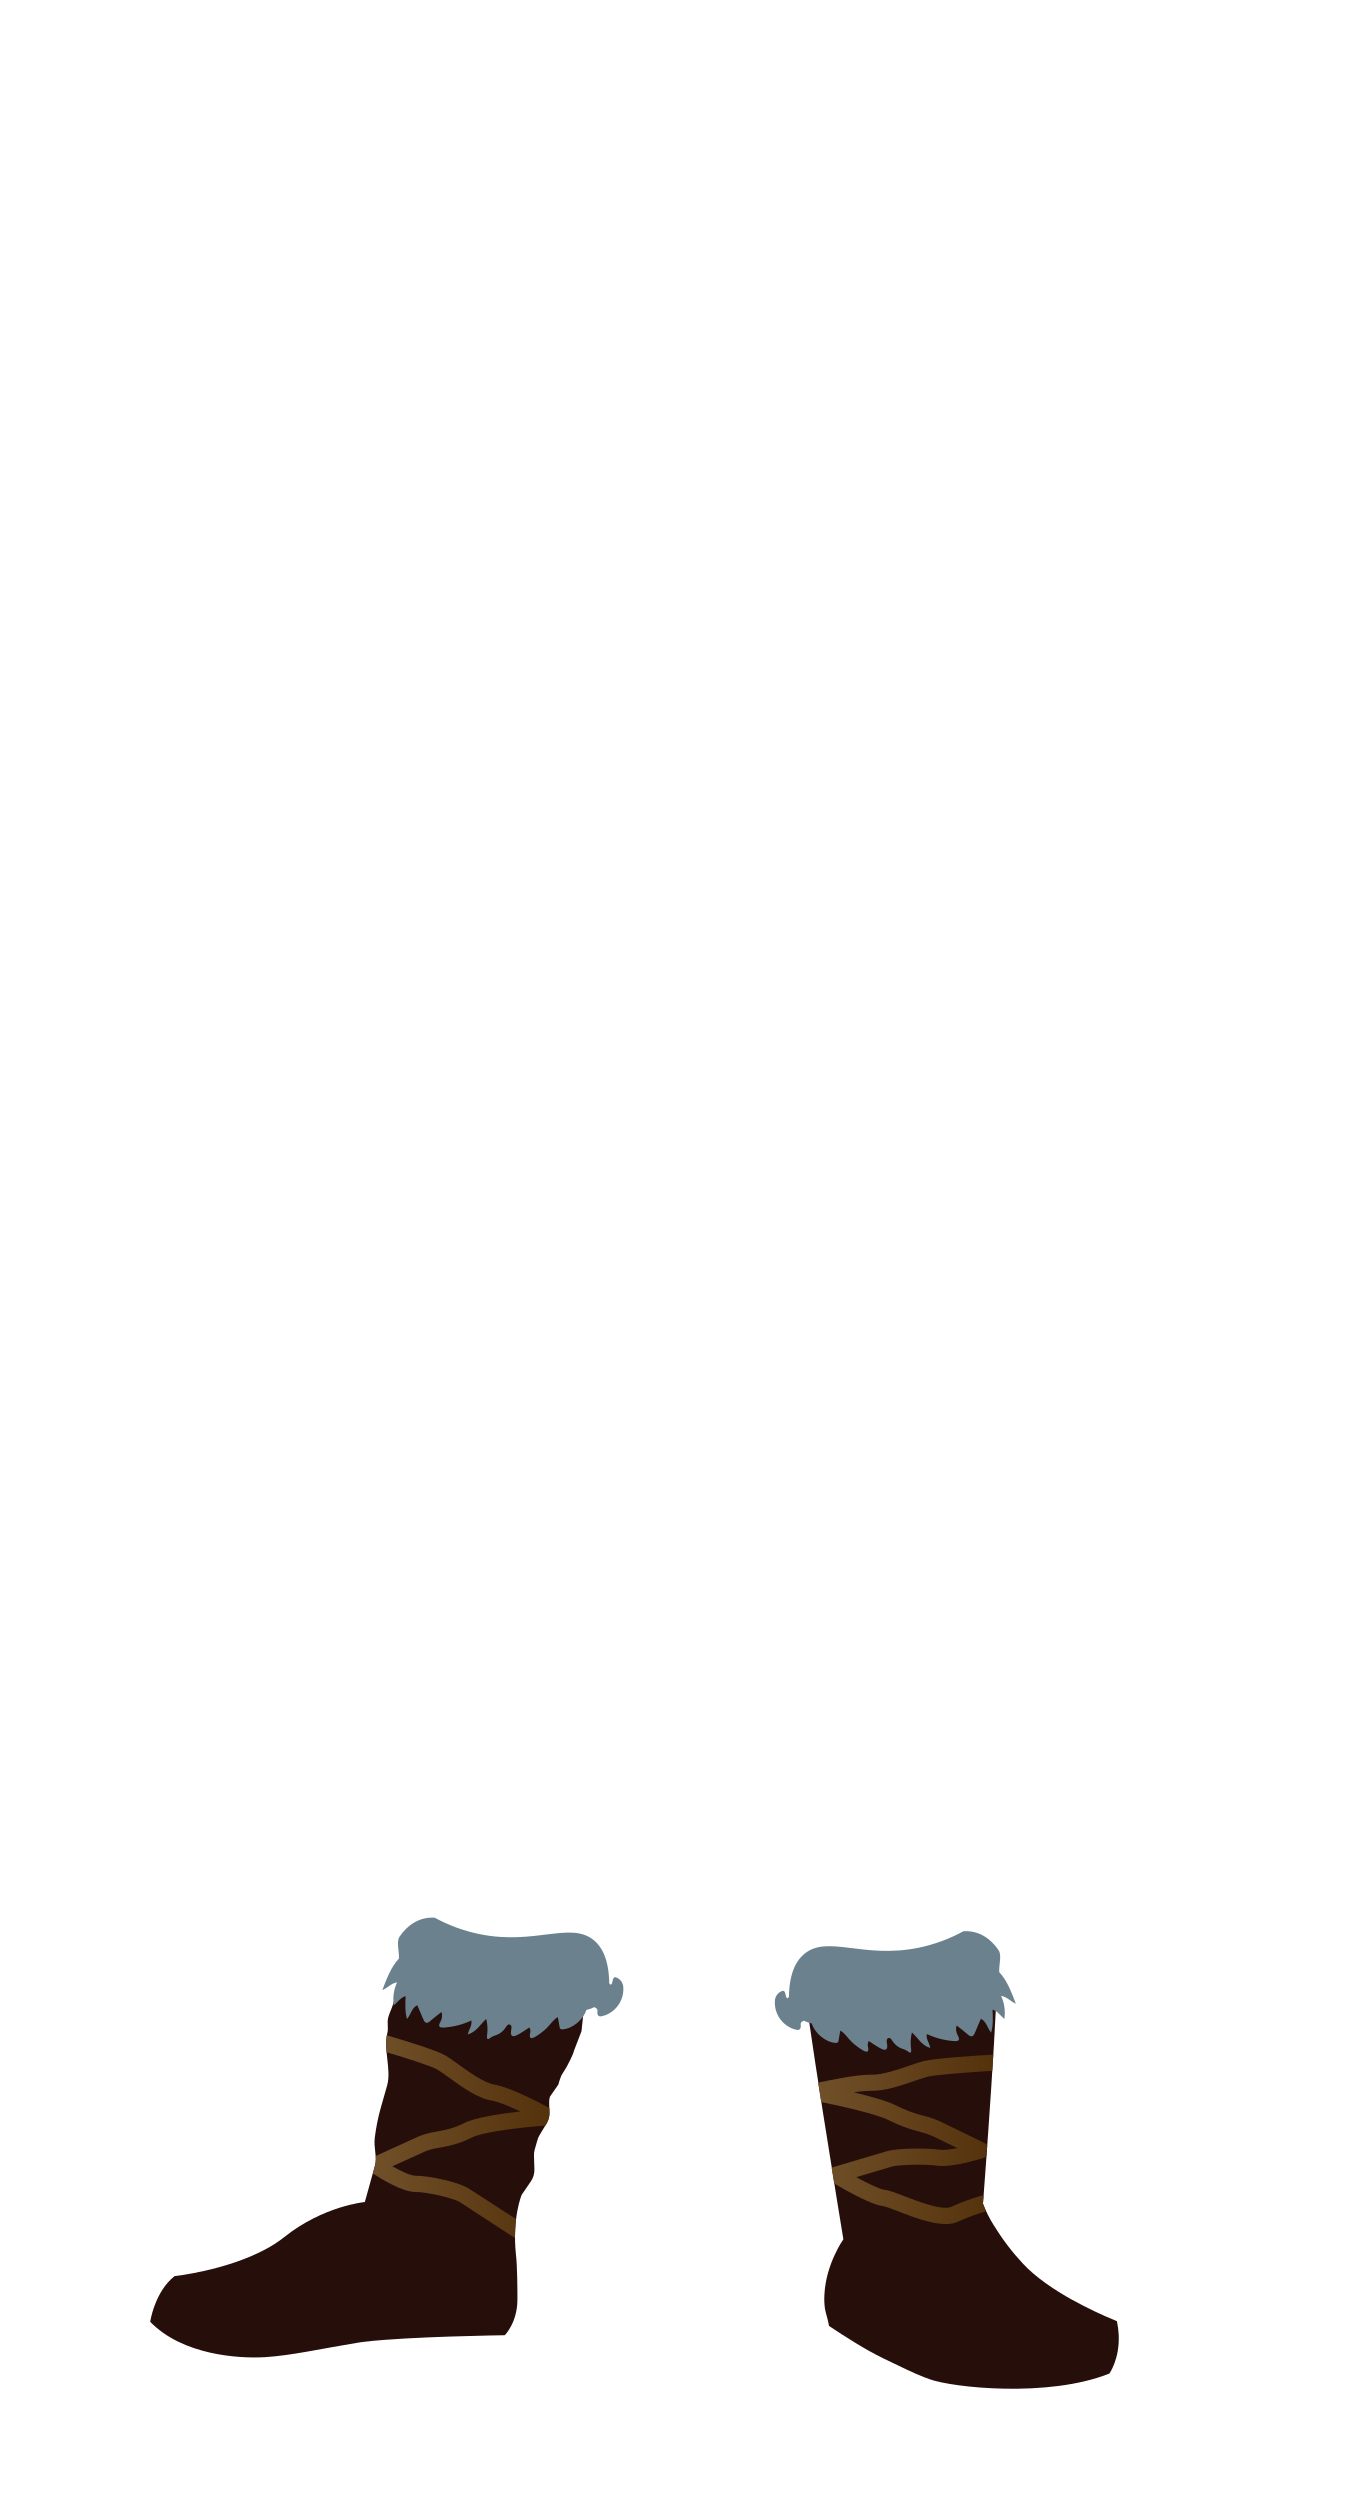
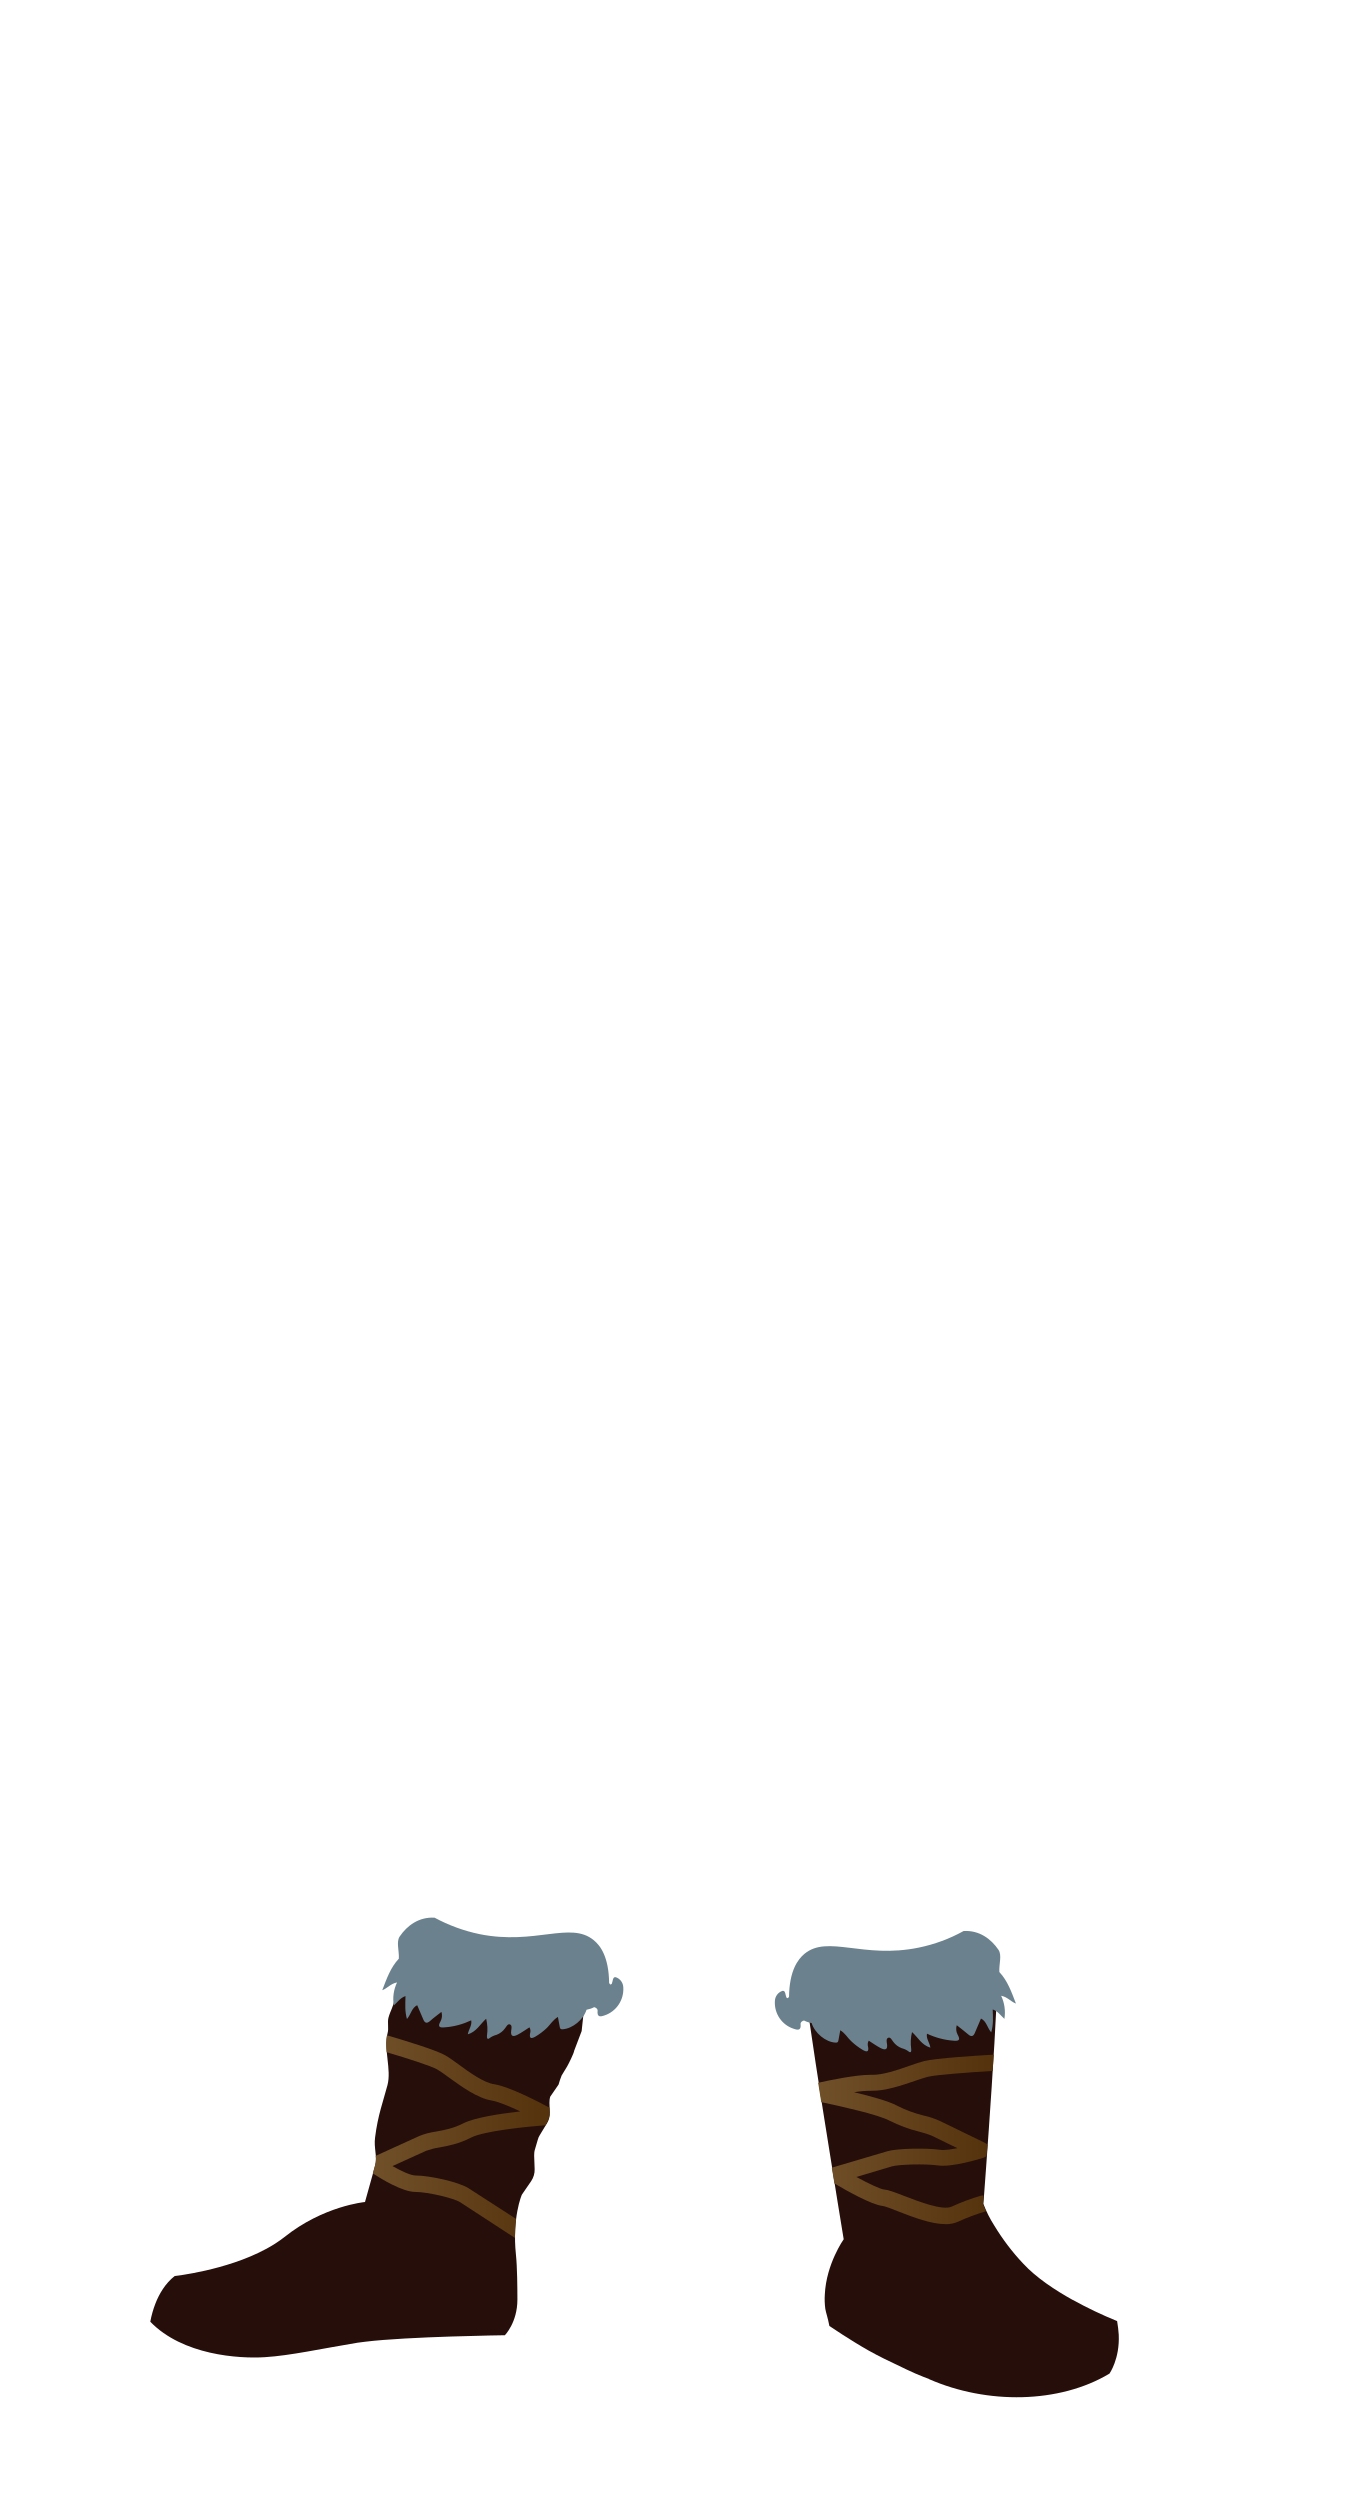
- <svg xmlns="http://www.w3.org/2000/svg" xmlns:xlink="http://www.w3.org/1999/xlink" viewBox="0 0 837.33 1537">
-   <defs>
-     <style>.cls-1{fill:none;}.cls-2,.cls-3,.cls-5,.cls-6{fill-rule:evenodd;}.cls-2{fill:url(#Áåçûìÿííûé_ãðàäèåíò_100);}.cls-3{fill:#260e0b;}.cls-4{fill:#6b828e;}.cls-5{fill:url(#linear-gradient);}.cls-6{fill:url(#linear-gradient-2);}</style>
-     <linearGradient id="Áåçûìÿííûé_ãðàäèåíò_100" x1="263.67" y1="1361.51" x2="263" y2="1313.72" gradientUnits="userSpaceOnUse">
-       <stop offset="0" stop-color="#ffa486" />
-       <stop offset="1" stop-color="#ffb886" />
-     </linearGradient>
-     <linearGradient id="linear-gradient" x1="229.21" y1="1313.67" x2="337.84" y2="1313.67" gradientUnits="userSpaceOnUse">
-       <stop offset="0.01" stop-color="#705029" />
-       <stop offset="1" stop-color="#54320c" />
-     </linearGradient>
-     <linearGradient id="linear-gradient-2" x1="503.04" y1="1315.24" x2="610.65" y2="1315.24" xlink:href="#linear-gradient" />
-   </defs>
-   <g id="Layer_2" data-name="Layer 2">
+ <svg xmlns="http://www.w3.org/2000/svg" version="1.1" id="Layer_1" x="0px" y="0px" viewBox="0 0 837.3 1537" style="enable-background:new 0 0 837.3 1537;" xml:space="preserve">
+   <style type="text/css">
+ 	.st0{fill:none;}
+ 	.st1{fill-rule:evenodd;clip-rule:evenodd;fill:url(#SVGID_1_);}
+ 	.st2{fill-rule:evenodd;clip-rule:evenodd;fill:#260E0B;}
+ 	.st3{fill:#6B828E;}
+ 	.st4{fill-rule:evenodd;clip-rule:evenodd;fill:url(#SVGID_00000040542161096972321050000003741937311015870370_);}
+ 	.st5{fill-rule:evenodd;clip-rule:evenodd;fill:url(#SVGID_00000124138744478294717600000015055009717979530891_);}
+ </style>
+   <g id="Layer_2_00000127764996675302941070000016708596771448321413_">
    <g id="base">
-       <rect class="cls-1" width="837.33" height="1537" />
+       <rect class="st0" width="837.3" height="1537" />
    </g>
    <g id="feet_02">
-       <path class="cls-2" d="M240.33,1314l-12.65,35.31s36.74,15.72,50.82,11.23,20.82-11.23,20.82-11.23S258.5,1316.08,240.33,1314Z" />
-       <path class="cls-3" d="M317.22,1386.22c.83,7.45.89,20.65.89,27.56,0,14.11-7.74,21.91-7.74,21.91s-60,.83-85.93,4c-1.71.2-3.33.39-4.7.64-22.39,3.67-41.05,7.93-57,8.86s-50.51-1.22-70.4-21.75a54.94,54.94,0,0,1,3.24-11.31c2.25-5.64,5.92-12.2,11.75-16.76,0,0,31.6-3.43,55.9-16.51a74.41,74.41,0,0,0,11.46-7.44c24.15-19.3,49.61-21.61,49.61-21.61s2.49-8.87,6.28-22.63c1.4-5.1-1-10.69-.14-17.11,1.72-13.7,4.89-21.93,7.62-32.11,2.61-9.71-2.49-22.25.09-32.13.75-2.88-.25-6.42.48-9.26,1.1-4.26,3.47-7.78,3.79-11.88,1.13-14.17,11.56-21.39,13.74-31.37,0,0,59.79,5.91,65.92,4s32.32,4.35,40,4.35l-4.58,43.12-4.65,12.08c-.19,1.65-3.53,8.17-4.34,9.61l-3.41,5.58a48.67,48.67,0,0,0-1.86,5.58l-5.15,7.41a12.23,12.23,0,0,0-.48,3.81l.19,5.9a12.36,12.36,0,0,1-1.78,6.78l-4.28,7.09a12.46,12.46,0,0,0-1.3,3l-1.68,5.84a12.5,12.5,0,0,0-.47,3.8l.26,8.44a12.41,12.41,0,0,1-2.14,7.35l-5.68,8.31S314.77,1363.59,317.22,1386.22Z" />
-       <path class="cls-3" d="M687.77,1435.4c.73,14.94-5.73,23.86-5.73,23.86-37.38,15-96.46,8.71-110.86,3.38l0-.05c-1.13-.4-2.2-.79-3.23-1.18-7.2-2.84-12.25-5.44-24.55-11.32-3-1.47-6.27-3.18-9.55-5-12-6.81-24.15-15.09-24.15-15.09-1-5.29-2-7.69-2.5-10.48a41.87,41.87,0,0,1-.34-8.92c.93-18.81,11.64-33.88,11.64-33.88s-25.73-156.45-24.11-160.43c7.68-19,118.3-11,118.3-11,2.45,7.94-8.35,149.63-8.35,149.63l.05.05a74.87,74.87,0,0,0,6.71,13.33l.05,0a143.41,143.41,0,0,0,17.69,23.32c8,8.67,19.74,16.41,30.52,22.44a.15.15,0,0,0,.1,0,251.41,251.41,0,0,0,27.23,13A53,53,0,0,1,687.77,1435.4Z" />
-       <path class="cls-4" d="M383.21,1221.85a6.76,6.76,0,0,0-4.63-6.22c-2-.52-1.75,2.59-2.5,4.1-.1.18-.45.24-.87.44l-.66-.93c-.24-16-5.3-23-9.48-26.4-14.32-11.79-36.13,3.22-70.23-3.74A99.25,99.25,0,0,1,267.25,1179c-9.62-.63-16.93,4.78-21.53,11.55-2.22,3.28-.19,8.79-.47,13.59-5.05,5.41-7.48,12.45-10.2,19.36,3.18-1.2,5.22-4.11,9.07-4.76a24.67,24.67,0,0,0-2,14.22c2.52-2.29,4.15-4.75,7.24-5.79-.14,4.85-.5,9.33.86,14.14,2.5-2.94,2.87-6.87,6.34-8.48,1.32,3.1,2.51,6,3.81,8.92.93,2.08,2.2,2.52,4.1.81,2.15-1.92,4.49-3.63,7-5.62a7.78,7.78,0,0,1-.62,5.93c-2,3.52-.28,3.89,2.73,3.62a46.63,46.63,0,0,0,16.19-4.29c.63,3.19-1.55,5.3-2.14,8.57,5.43-1.6,7.61-6.28,11.32-9.55a27.22,27.22,0,0,1,.47,10.4c-.23,1.35.17,2.73,1.48,1.63a12.42,12.42,0,0,1,4.35-2.13,11.43,11.43,0,0,0,5.2-4c.75-1,1.58-2.91,3-2.43s1,2.48.77,3.72c-.64,4.11,1.46,3.93,4,2.6s4.82-3,7.24-4.54a4.63,4.63,0,0,1,.41,3.8c-.63,3.35.93,3.21,3.1,2a37.22,37.22,0,0,0,7.26-5.52c2.15-2.06,3.64-4.83,6.7-6.67.42,2.27.82,4.12,1.08,6,.16,1.15.51,1.65,1.82,1.58,6.1-.36,12.77-5.89,14.7-12a15.32,15.32,0,0,0,4.67-1.64c1.25.33,2.24,1.08,2.11,2.23-.43,4,1.59,3.75,4.22,2.92A17.18,17.18,0,0,0,383.21,1221.85Z" />
-       <path class="cls-4" d="M476.4,1230.2A6.74,6.74,0,0,1,481,1224c2-.52,1.76,2.6,2.51,4.1.09.19.44.24.86.45.23-.31.45-.63.67-.94.23-15.95,5.29-22.94,9.48-26.39,14.31-11.8,36.12,3.22,70.22-3.75a99.47,99.47,0,0,0,27.6-10.15c9.61-.62,16.93,4.78,21.52,11.55,2.22,3.28.2,8.79.47,13.59,5.06,5.41,7.48,12.45,10.21,19.36-3.18-1.19-5.22-4.11-9.08-4.76a24.6,24.6,0,0,1,2,14.22c-2.52-2.28-4.14-4.75-7.24-5.78.15,4.84.5,9.33-.86,14.14-2.5-2.95-2.87-6.88-6.34-8.49-1.31,3.1-2.51,6-3.8,8.92-.94,2.08-2.21,2.52-4.11.82-2.15-1.93-4.49-3.64-7-5.63a7.78,7.78,0,0,0,.62,5.93c2,3.52.29,3.89-2.73,3.62a46.69,46.69,0,0,1-16.19-4.29c-.63,3.2,1.56,5.3,2.14,8.57-5.43-1.59-7.6-6.28-11.32-9.55a27,27,0,0,0-.46,10.4c.22,1.36-.17,2.74-1.48,1.63a12.46,12.46,0,0,0-4.36-2.13,11.41,11.41,0,0,1-5.19-4c-.76-1-1.58-2.9-3-2.43s-1,2.48-.78,3.72c.65,4.11-1.46,3.93-4,2.61s-4.82-3-7.25-4.54a4.64,4.64,0,0,0-.41,3.79c.63,3.35-.92,3.21-3.1,2a36.83,36.83,0,0,1-7.26-5.52c-2.15-2-3.64-4.83-6.7-6.67-.41,2.27-.81,4.12-1.08,6-.16,1.16-.51,1.65-1.82,1.58-6.09-.35-12.77-5.89-14.7-12a15.24,15.24,0,0,1-4.67-1.64c-1.25.33-2.23,1.08-2.11,2.24.43,4-1.59,3.75-4.22,2.92A17.17,17.17,0,0,1,476.4,1230.2Z" />
-       <path class="cls-5" d="M282.07,1269.33c-3.17-2.29-5.9-4.27-8.22-5.62-5.44-3.17-24.44-9-36-12.38a39,39,0,0,0-.16,10.38c12.88,3.83,27.45,8.51,31.11,10.64,1.9,1.11,4.57,3,7.41,5.08,7.76,5.61,17.43,12.6,26.07,14,4.12.7,11,3.58,17.63,6.71-12.47,1.39-28.12,3.75-35,7.34-6,3.1-11.76,4.17-16.87,5.12a45,45,0,0,0-10.25,2.7L231,1325.49a16.66,16.66,0,0,1-.38,5.66l-1.4,5.08c4.91,3.24,18.09,11.4,26.23,11.4,7.61,0,23.71,3.93,27.3,6.25L316.63,1376a91.74,91.74,0,0,1,.67-11.66l-29.13-18.85c-6-3.9-24.12-7.86-32.73-7.86-2.95,0-8.77-2.69-14.23-5.79l20.71-9.38a38.16,38.16,0,0,1,7.94-2c5.52-1,12.38-2.29,19.67-6.08,7.68-4,33.57-6.68,45.79-7.61l.74-1.24a12.36,12.36,0,0,0,1.78-6.78l-.09-2.77c-6.54-3.53-24.3-12.78-33.8-14.38C297.61,1280.55,288.63,1274.07,282.07,1269.33Z" />
-       <path class="cls-6" d="M552.33,1359.56c9.25,3.56,20.21,7.78,29,7.78a18.56,18.56,0,0,0,7.49-1.38,126.93,126.93,0,0,1,16.73-6.26,5.3,5.3,0,0,0,.7-.26,44,44,0,0,1-1.92-4.53l-.05-.05s.14-1.79.38-5a4.82,4.82,0,0,0-1.64.13,132.24,132.24,0,0,0-18.24,6.78c-5.49,2.42-20.12-3.22-28.86-6.58-6.22-2.4-9.86-3.76-12.53-4-2.33-.21-9.4-3.57-17-7.67l21.81-6.48c4-1.18,20.42-1.69,28.29-.56,8.85,1.26,26-4.12,28-4.74a5,5,0,0,0,2-1.17c.15-2.15.31-4.36.47-6.65a5.07,5.07,0,0,0-1.76-1.44l-27.63-13.42a57.25,57.25,0,0,0-9.61-3.25,76.83,76.83,0,0,1-16.5-6.1c-5.16-2.78-16.11-5.83-26.53-8.33a70.51,70.51,0,0,1,10.65-.94c8.44.18,18.61-3.32,26.79-6.14,3.15-1.08,5.87-2,7.88-2.53,4.75-1.22,25.11-2.73,39.81-3.6.22-3.38.43-6.74.63-10-9.15.53-36.09,2.22-42.92,4-2.4.61-5.3,1.61-8.65,2.77-7.43,2.56-16.68,5.75-23.32,5.59H535c-8.73,0-24.48,3.23-32,4.9l1.85,11.88c12.94,2.66,35,7.66,41.78,11.3a86.16,86.16,0,0,0,18.56,6.93,53.23,53.23,0,0,1,7.93,2.61l15.43,7.5c-4.24.85-8.26,1.37-10.64,1-8.26-1.18-26.49-.93-32.55.88l-33.06,9.81a5.18,5.18,0,0,0-1,.45c.54,3.32,1.06,6.55,1.56,9.63,6.92,4.08,23,13.2,29.61,13.8C543.9,1356.31,548.58,1358.11,552.33,1359.56Z" />
+       <linearGradient id="SVGID_1_" gradientUnits="userSpaceOnUse" x1="263.671" y1="176.53" x2="263" y2="224.318" gradientTransform="matrix(1 0 0 -1 0 1538)">
+         <stop offset="0" style="stop-color:#FFA486" />
+         <stop offset="1" style="stop-color:#FFB886" />
+       </linearGradient>
+       <path class="st1" d="M240.3,1314l-12.6,35.3c0,0,36.7,15.7,50.8,11.2s20.8-11.2,20.8-11.2S258.5,1316.1,240.3,1314z" />
+       <path class="st2" d="M317.2,1386.2c0.8,7.4,0.9,20.7,0.9,27.6c0,14.1-7.7,21.9-7.7,21.9s-60,0.8-85.9,4c-1.7,0.2-3.3,0.4-4.7,0.6    c-22.4,3.7-41.1,7.9-57,8.9s-50.5-1.2-70.4-21.8c0.7-3.9,1.8-7.7,3.2-11.3c2.2-5.6,5.9-12.2,11.8-16.8c0,0,31.6-3.4,55.9-16.5    c4-2.1,7.9-4.6,11.5-7.4c24.1-19.3,49.6-21.6,49.6-21.6s2.5-8.9,6.3-22.6c1.4-5.1-1-10.7-0.1-17.1c1.7-13.7,4.9-21.9,7.6-32.1    c2.6-9.7-2.5-22.2,0.1-32.1c0.8-2.9-0.2-6.4,0.5-9.3c1.1-4.3,3.5-7.8,3.8-11.9c1.1-14.2,11.6-21.4,13.7-31.4c0,0,59.8,5.9,65.9,4    s32.3,4.3,40,4.3l-4.6,43.1l-4.6,12.1c-0.2,1.7-3.5,8.2-4.3,9.6l-3.4,5.6c-0.7,1.8-1.4,3.7-1.9,5.6l-5.1,7.4    c-0.4,1.2-0.5,2.5-0.5,3.8l0.2,5.9c0.1,2.4-0.5,4.7-1.8,6.8l-4.3,7.1c-0.6,0.9-1,1.9-1.3,3l-1.7,5.8c-0.4,1.2-0.5,2.5-0.5,3.8    l0.3,8.4c0.1,2.6-0.7,5.2-2.1,7.3l-5.7,8.3C320.7,1349.4,314.8,1363.6,317.2,1386.2z" />
+       <path class="st2" d="M687.8,1435.4c0.7,14.9-5.7,23.9-5.7,23.9c-30.8,18.5-75.3,19-110.9,3.4v-0.1c-1.1-0.4-2.2-0.8-3.2-1.2    c-7.2-2.8-12.2-5.4-24.5-11.3c-3-1.5-6.3-3.2-9.5-5c-12-6.8-24.1-15.1-24.1-15.1c-1-5.3-2-7.7-2.5-10.5c-0.4-3-0.5-5.9-0.3-8.9    c0.9-18.8,11.6-33.9,11.6-33.9s-25.7-156.4-24.1-160.4c7.7-19,118.3-11,118.3-11c2.5,7.9-8.3,149.6-8.3,149.6l0,0.1    c1.8,4.7,4,9.1,6.7,13.3h0c5.1,8.4,11,16.2,17.7,23.3c8,8.7,19.7,16.4,30.5,22.4c0,0,0.1,0,0.1,0c8.8,4.9,17.9,9.2,27.2,13    C687.3,1429.8,687.6,1432.6,687.8,1435.4z" />
+       <path class="st3" d="M383.2,1221.8c-0.1-2.8-1.9-5.3-4.6-6.2c-2-0.5-1.8,2.6-2.5,4.1c-0.1,0.2-0.5,0.2-0.9,0.4l-0.7-0.9    c-0.2-16-5.3-23-9.5-26.4c-14.3-11.8-36.1,3.2-70.2-3.7c-9.6-2-18.9-5.4-27.6-10.1c-9.6-0.6-16.9,4.8-21.5,11.6    c-2.2,3.3-0.2,8.8-0.5,13.6c-5.1,5.4-7.5,12.4-10.2,19.4c3.2-1.2,5.2-4.1,9.1-4.8c-2.1,4.4-2.8,9.4-2,14.2    c2.5-2.3,4.1-4.8,7.2-5.8c-0.1,4.8-0.5,9.3,0.9,14.1c2.5-2.9,2.9-6.9,6.3-8.5c1.3,3.1,2.5,6,3.8,8.9c0.9,2.1,2.2,2.5,4.1,0.8    c2.1-1.9,4.5-3.6,7-5.6c0.6,2,0.4,4.1-0.6,5.9c-2,3.5-0.3,3.9,2.7,3.6c5.6-0.4,11.1-1.9,16.2-4.3c0.6,3.2-1.5,5.3-2.1,8.6    c5.4-1.6,7.6-6.3,11.3-9.6c0.8,3.4,1,6.9,0.5,10.4c-0.2,1.3,0.2,2.7,1.5,1.6c1.3-1,2.8-1.7,4.4-2.1c2.1-0.8,3.9-2.2,5.2-4    c0.8-1,1.6-2.9,3-2.4s1,2.5,0.8,3.7c-0.6,4.1,1.5,3.9,4,2.6s4.8-3,7.2-4.5c0.7,1.1,0.8,2.5,0.4,3.8c-0.6,3.3,0.9,3.2,3.1,2    c2.6-1.5,5.1-3.4,7.3-5.5c2.1-2.1,3.6-4.8,6.7-6.7c0.4,2.3,0.8,4.1,1.1,6c0.2,1.2,0.5,1.7,1.8,1.6c6.1-0.4,12.8-5.9,14.7-12    c1.6-0.3,3.2-0.8,4.7-1.6c1.2,0.3,2.2,1.1,2.1,2.2c-0.4,4,1.6,3.8,4.2,2.9C378.9,1236.7,383.7,1229.6,383.2,1221.8z" />
+       <path class="st3" d="M476.4,1230.2c0.1-2.8,1.9-5.3,4.6-6.2c2-0.5,1.8,2.6,2.5,4.1c0.1,0.2,0.4,0.2,0.9,0.4    c0.2-0.3,0.5-0.6,0.7-0.9c0.2-15.9,5.3-22.9,9.5-26.4c14.3-11.8,36.1,3.2,70.2-3.8c9.7-2,19-5.4,27.6-10.2    c9.6-0.6,16.9,4.8,21.5,11.6c2.2,3.3,0.2,8.8,0.5,13.6c5.1,5.4,7.5,12.4,10.2,19.4c-3.2-1.2-5.2-4.1-9.1-4.8    c2.1,4.4,2.8,9.4,2,14.2c-2.5-2.3-4.1-4.8-7.2-5.8c0.2,4.8,0.5,9.3-0.9,14.1c-2.5-2.9-2.9-6.9-6.3-8.5c-1.3,3.1-2.5,6-3.8,8.9    c-0.9,2.1-2.2,2.5-4.1,0.8c-2.2-1.9-4.5-3.6-7-5.6c-0.6,2-0.4,4.1,0.6,5.9c2,3.5,0.3,3.9-2.7,3.6c-5.6-0.4-11.1-1.9-16.2-4.3    c-0.6,3.2,1.6,5.3,2.1,8.6c-5.4-1.6-7.6-6.3-11.3-9.6c-0.8,3.4-1,6.9-0.5,10.4c0.2,1.4-0.2,2.7-1.5,1.6c-1.3-1-2.8-1.7-4.4-2.1    c-2.1-0.8-3.9-2.2-5.2-4c-0.8-1-1.6-2.9-3-2.4s-1,2.5-0.8,3.7c0.7,4.1-1.5,3.9-4,2.6s-4.8-3-7.2-4.5c-0.7,1.1-0.8,2.5-0.4,3.8    c0.6,3.3-0.9,3.2-3.1,2c-2.6-1.5-5.1-3.4-7.3-5.5c-2.2-2-3.6-4.8-6.7-6.7c-0.4,2.3-0.8,4.1-1.1,6c-0.2,1.2-0.5,1.7-1.8,1.6    c-6.1-0.3-12.8-5.9-14.7-12c-1.6-0.3-3.2-0.8-4.7-1.6c-1.2,0.3-2.2,1.1-2.1,2.2c0.4,4-1.6,3.8-4.2,2.9    C480.7,1245,475.9,1237.9,476.4,1230.2z" />
+       <linearGradient id="SVGID_00000030471000757869224510000009139251043810545578_" gradientUnits="userSpaceOnUse" x1="229.22" y1="224.335" x2="337.846" y2="224.335" gradientTransform="matrix(1 0 0 -1 0 1538)">
+         <stop offset="1.000000e-02" style="stop-color:#705029" />
+         <stop offset="1" style="stop-color:#54320C" />
+       </linearGradient>
+       <path style="fill-rule:evenodd;clip-rule:evenodd;fill:url(#SVGID_00000030471000757869224510000009139251043810545578_);" d="    M282.1,1269.3c-3.2-2.3-5.9-4.3-8.2-5.6c-5.4-3.2-24.4-9-36-12.4c-0.5,3.4-0.6,6.9-0.2,10.4c12.9,3.8,27.5,8.5,31.1,10.6    c1.9,1.1,4.6,3,7.4,5.1c7.8,5.6,17.4,12.6,26.1,14c4.1,0.7,11,3.6,17.6,6.7c-12.5,1.4-28.1,3.8-35,7.3c-6,3.1-11.8,4.2-16.9,5.1    c-3.5,0.5-7,1.4-10.2,2.7l-26.8,12.2c0.2,1.9,0.1,3.8-0.4,5.7l-1.4,5.1c4.9,3.2,18.1,11.4,26.2,11.4c7.6,0,23.7,3.9,27.3,6.2    l33.9,22.1c0-3.9,0.2-7.8,0.7-11.7l-29.1-18.8c-6-3.9-24.1-7.9-32.7-7.9c-2.9,0-8.8-2.7-14.2-5.8l20.7-9.4c2.6-0.9,5.2-1.6,7.9-2    c5.5-1,12.4-2.3,19.7-6.1c7.7-4,33.6-6.7,45.8-7.6l0.7-1.2c1.2-2,1.9-4.4,1.8-6.8l-0.1-2.8c-6.5-3.5-24.3-12.8-33.8-14.4    C297.6,1280.6,288.6,1274.1,282.1,1269.3z" />
+       <linearGradient id="SVGID_00000134246019957407707050000009914771540447974810_" gradientUnits="userSpaceOnUse" x1="503" y1="222.742" x2="610.69" y2="222.742" gradientTransform="matrix(1 0 0 -1 0 1538)">
+         <stop offset="1.000000e-02" style="stop-color:#705029" />
+         <stop offset="1" style="stop-color:#54320C" />
+       </linearGradient>
+       <path style="fill-rule:evenodd;clip-rule:evenodd;fill:url(#SVGID_00000134246019957407707050000009914771540447974810_);" d="    M552.3,1359.6c9.2,3.6,20.2,7.8,29,7.8c2.6,0.1,5.1-0.4,7.5-1.4c5.4-2.5,11-4.6,16.7-6.3c0.2-0.1,0.5-0.2,0.7-0.3    c-0.7-1.5-1.4-3-1.9-4.5l0-0.1c0,0,0.1-1.8,0.4-5c-0.6-0.1-1.1,0-1.6,0.1c-6.2,1.8-12.3,4.1-18.2,6.8c-5.5,2.4-20.1-3.2-28.9-6.6    c-6.2-2.4-9.9-3.8-12.5-4c-2.3-0.2-9.4-3.6-17-7.7l21.8-6.5c4-1.2,20.4-1.7,28.3-0.6c8.8,1.3,26-4.1,28-4.7c0.7-0.2,1.4-0.6,2-1.2    c0.2-2.2,0.3-4.4,0.5-6.7c-0.5-0.6-1.1-1.1-1.8-1.4l-27.6-13.4c-3.1-1.4-6.3-2.5-9.6-3.2c-5.7-1.4-11.3-3.4-16.5-6.1    c-5.2-2.8-16.1-5.8-26.5-8.3c3.5-0.6,7.1-0.9,10.7-0.9c8.4,0.2,18.6-3.3,26.8-6.1c3.2-1.1,5.9-2,7.9-2.5    c4.8-1.2,25.1-2.7,39.8-3.6c0.2-3.4,0.4-6.7,0.6-10c-9.2,0.5-36.1,2.2-42.9,4c-2.4,0.6-5.3,1.6-8.7,2.8    c-7.4,2.6-16.7,5.8-23.3,5.6H535c-8.7,0-24.5,3.2-32,4.9l1.9,11.9c12.9,2.7,35,7.7,41.8,11.3c5.9,3,12.1,5.3,18.6,6.9    c2.7,0.7,5.4,1.5,7.9,2.6l15.4,7.5c-4.2,0.8-8.3,1.4-10.6,1c-8.3-1.2-26.5-0.9-32.5,0.9l-33.1,9.8c-0.3,0.1-0.7,0.3-1,0.4    c0.5,3.3,1.1,6.6,1.6,9.6c6.9,4.1,23,13.2,29.6,13.8C543.9,1356.3,548.6,1358.1,552.3,1359.6z" />
    </g>
  </g>
</svg>
